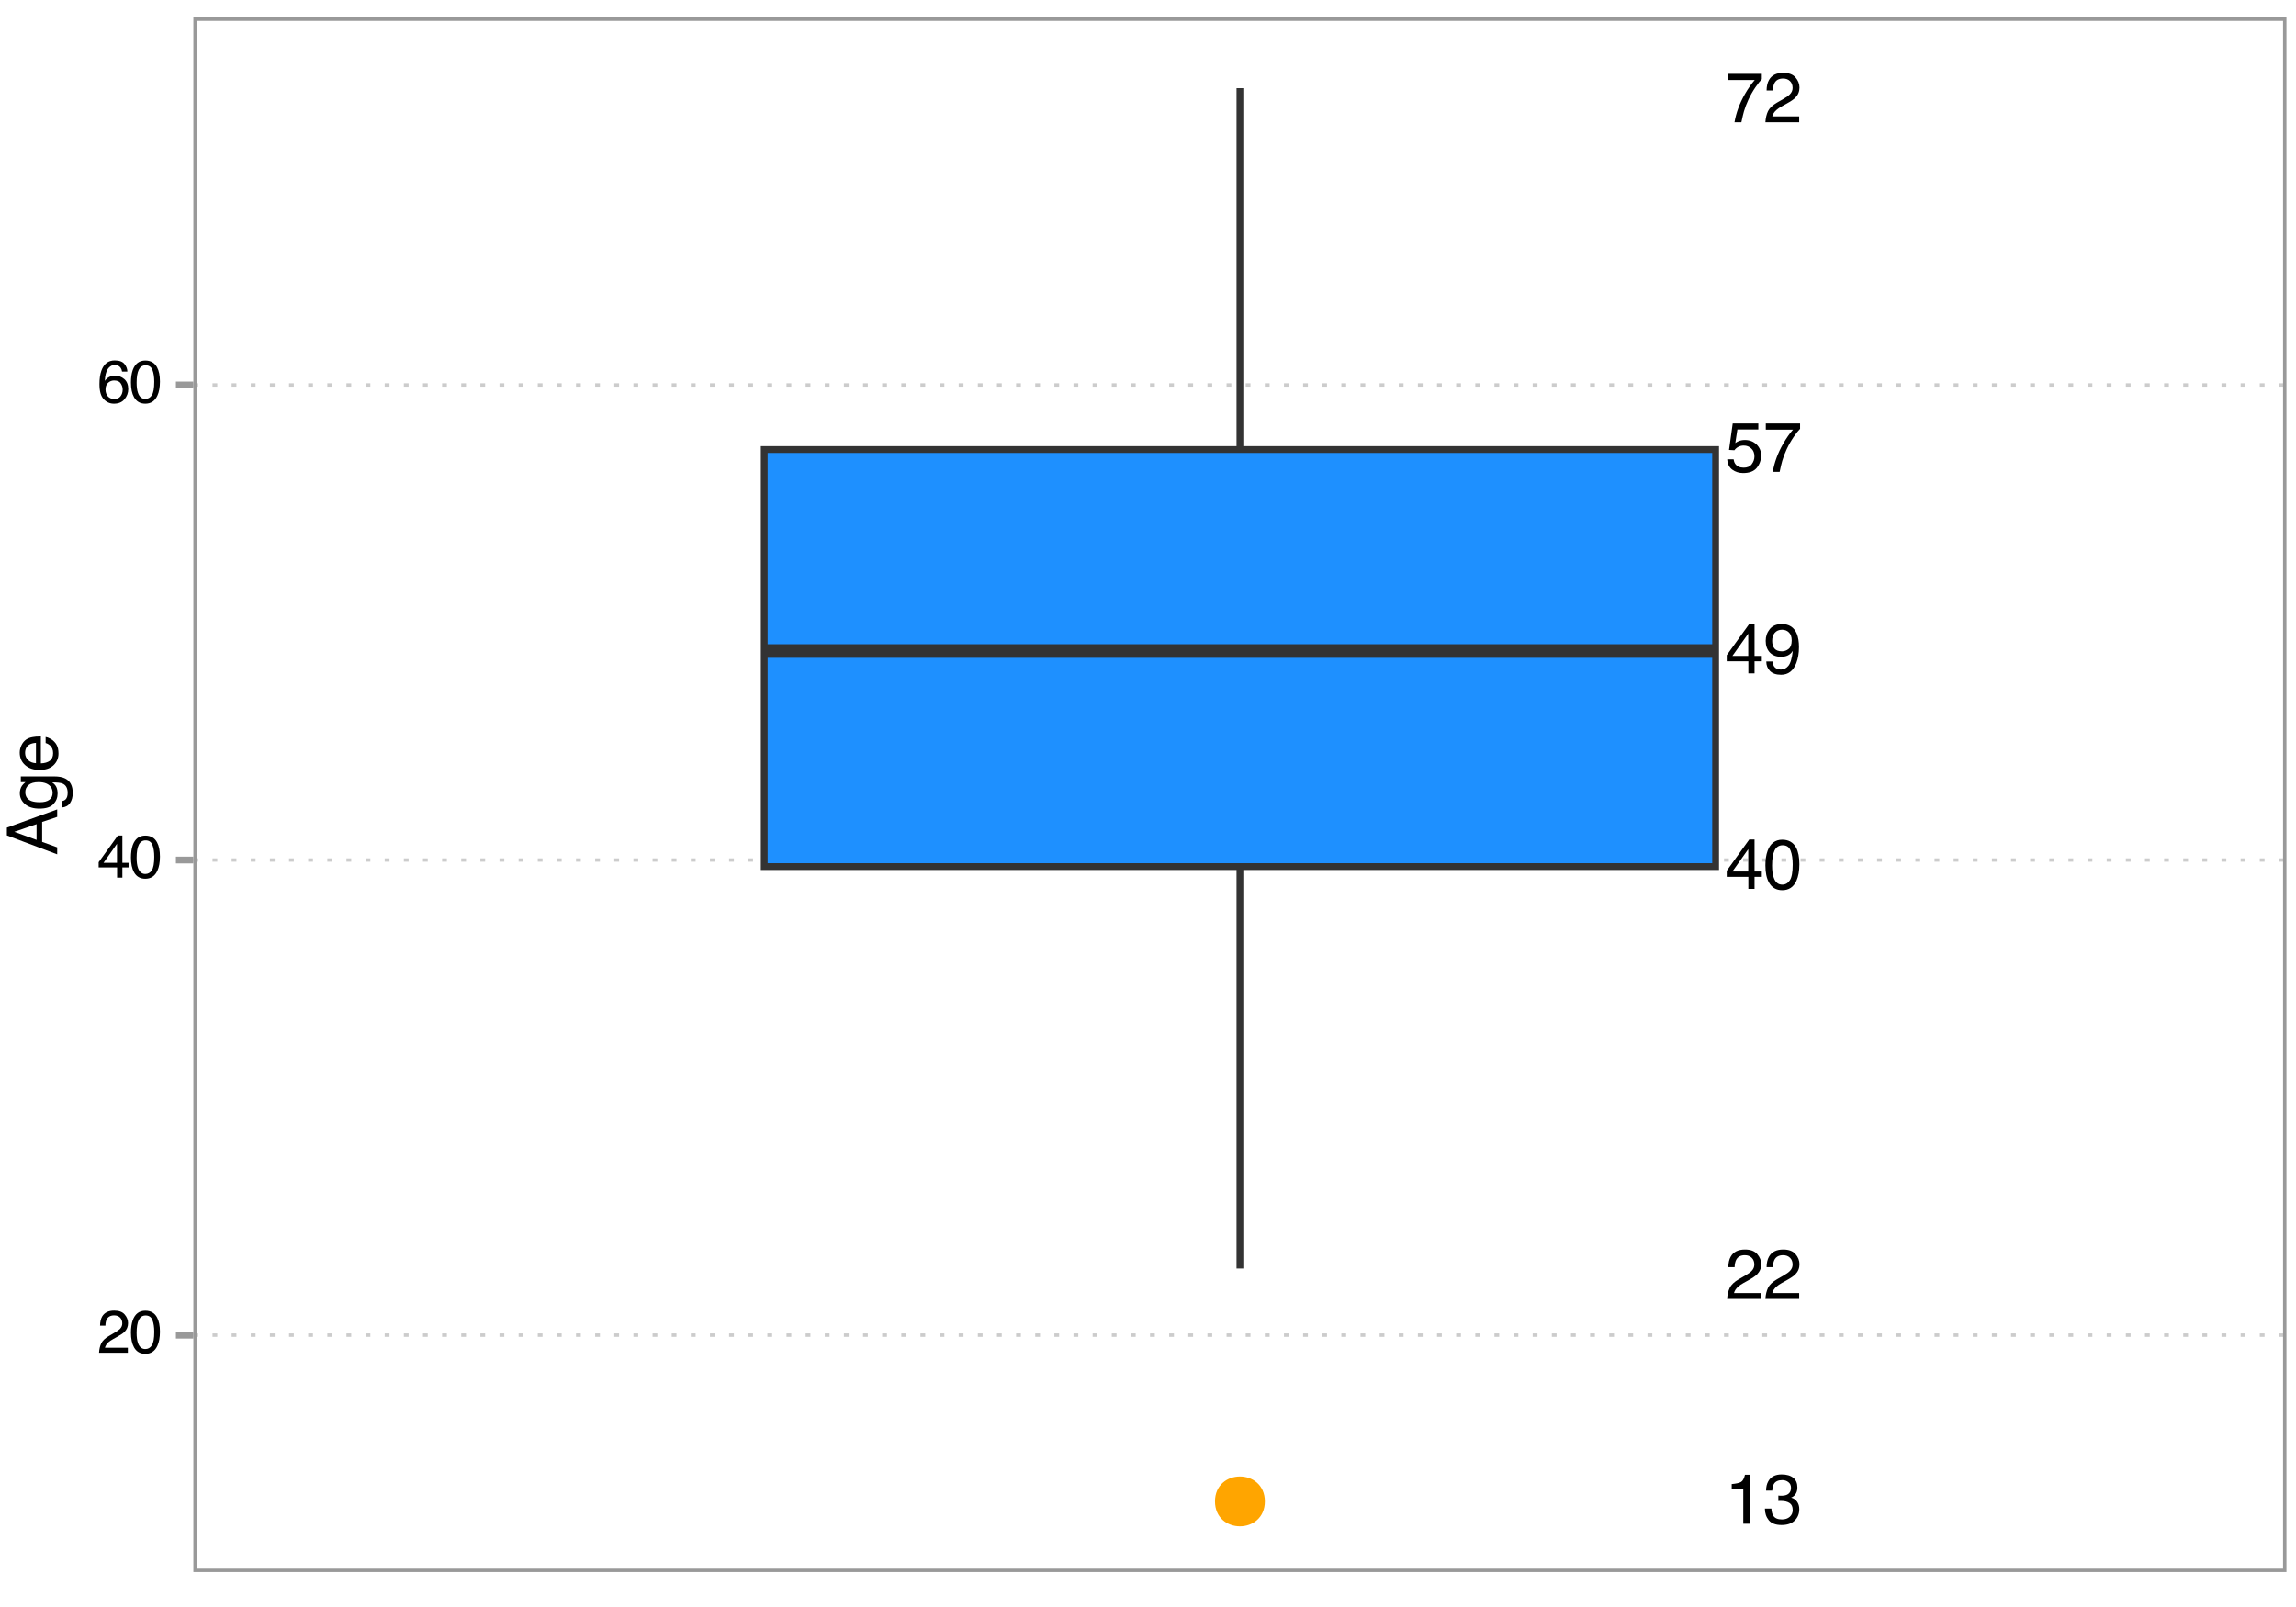
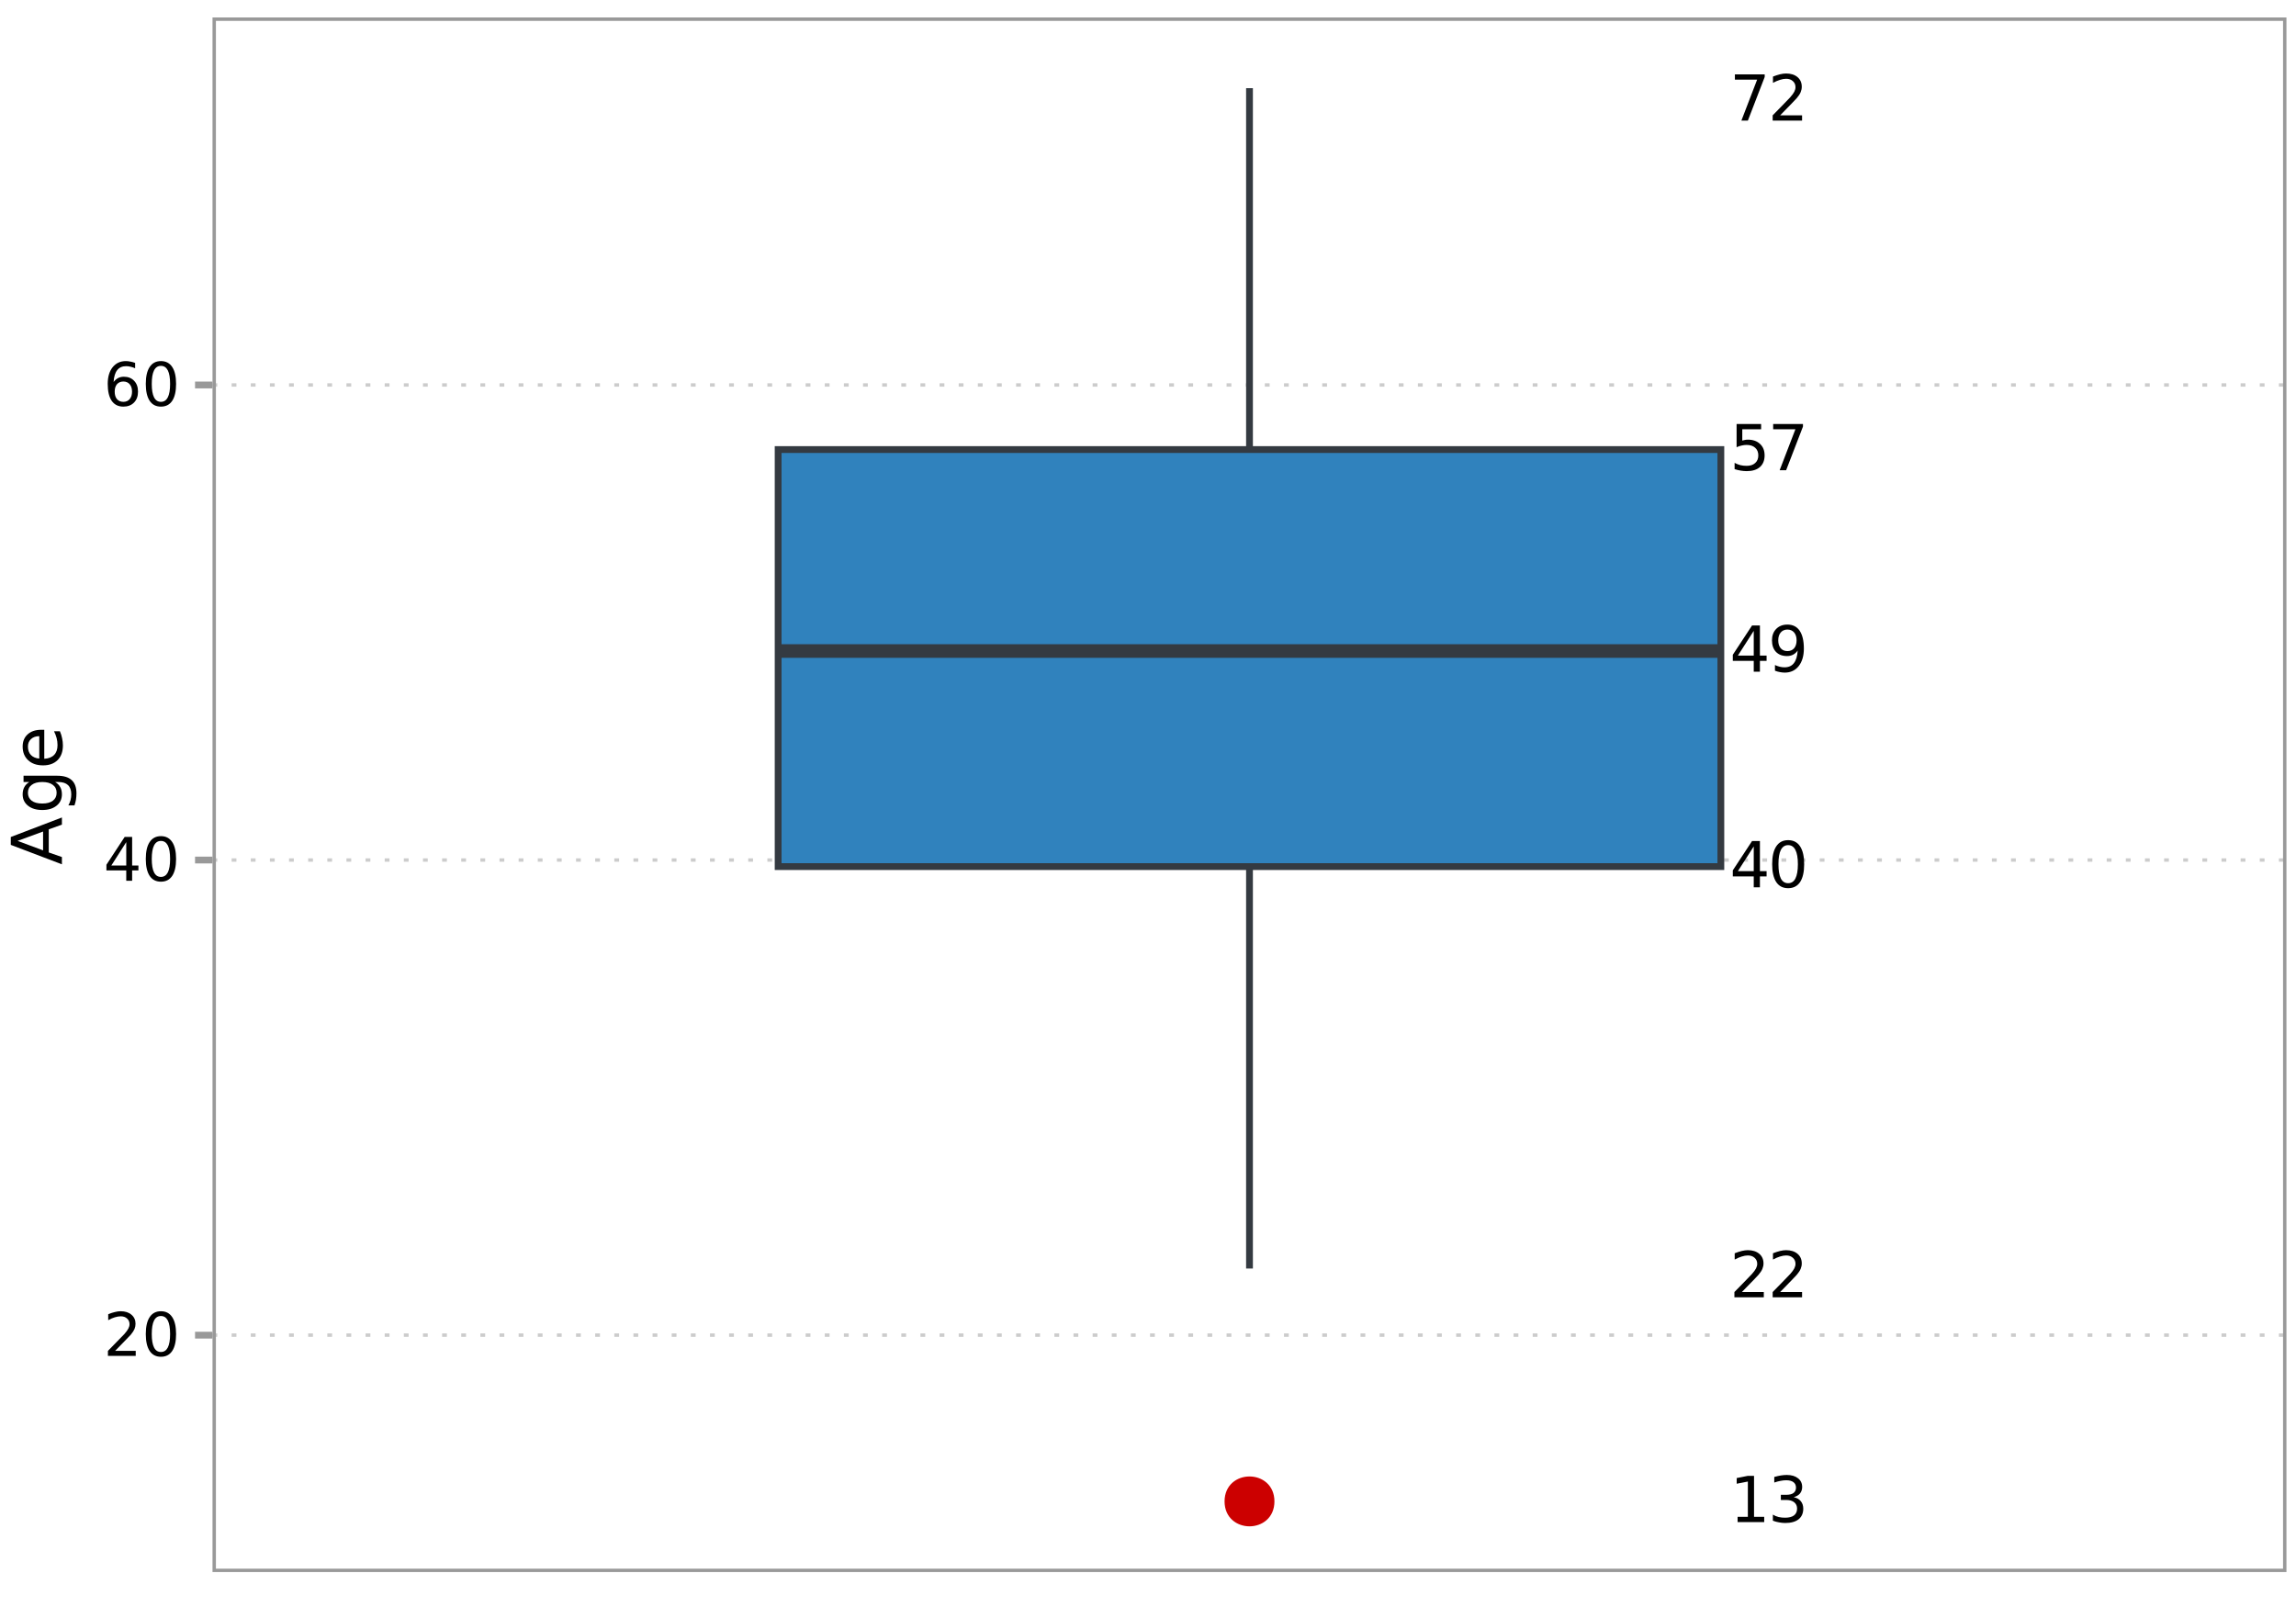
<svg xmlns="http://www.w3.org/2000/svg" xmlns:xlink="http://www.w3.org/1999/xlink" width="360" height="252" viewBox="0 0 360 252">
  <defs>
    <g>
      <g id="glyph-0-0">
-         <path d="M 0.359 0 L 0.359 -7.922 L 6.641 -7.922 L 6.641 0 Z M 5.656 -1 L 5.656 -6.938 L 1.344 -6.938 L 1.344 -1 Z M 5.656 -1 " />
+         <path d="M 0.5 1.766 L 0.5 -7.016 L 5.469 -7.016 L 5.469 1.766 Z M 1.047 1.203 L 4.922 1.203 L 4.922 -6.453 L 1.047 -6.453 Z M 1.047 1.203 " />
      </g>
      <g id="glyph-0-1">
-         <path d="M 1.062 -5.469 L 1.062 -6.219 C 1.758 -6.281 2.242 -6.391 2.516 -6.547 C 2.797 -6.711 3.004 -7.094 3.141 -7.688 L 3.906 -7.688 L 3.906 0 L 2.875 0 L 2.875 -5.469 Z M 1.062 -5.469 " />
+         <path d="M 1.234 -0.828 L 2.844 -0.828 L 2.844 -6.359 L 1.094 -6.016 L 1.094 -6.906 L 2.828 -7.25 L 3.812 -7.25 L 3.812 -0.828 L 5.406 -0.828 L 5.406 0 L 1.234 0 Z M 1.234 -0.828 " />
      </g>
      <g id="glyph-0-2">
-         <path d="M 2.875 0.203 C 1.957 0.203 1.289 -0.047 0.875 -0.547 C 0.469 -1.047 0.266 -1.656 0.266 -2.375 L 1.281 -2.375 C 1.32 -1.875 1.414 -1.508 1.562 -1.281 C 1.812 -0.875 2.266 -0.672 2.922 -0.672 C 3.43 -0.672 3.844 -0.805 4.156 -1.078 C 4.469 -1.359 4.625 -1.711 4.625 -2.141 C 4.625 -2.672 4.457 -3.039 4.125 -3.25 C 3.801 -3.469 3.348 -3.578 2.766 -3.578 C 2.703 -3.578 2.633 -3.578 2.562 -3.578 C 2.5 -3.578 2.438 -3.57 2.375 -3.562 L 2.375 -4.422 C 2.477 -4.41 2.562 -4.398 2.625 -4.391 C 2.695 -4.391 2.77 -4.391 2.844 -4.391 C 3.207 -4.391 3.508 -4.445 3.75 -4.562 C 4.156 -4.77 4.359 -5.129 4.359 -5.641 C 4.359 -6.023 4.219 -6.32 3.938 -6.531 C 3.664 -6.738 3.352 -6.844 3 -6.844 C 2.344 -6.844 1.895 -6.629 1.656 -6.203 C 1.52 -5.961 1.441 -5.625 1.422 -5.188 L 0.453 -5.188 C 0.453 -5.758 0.566 -6.25 0.797 -6.656 C 1.191 -7.375 1.891 -7.734 2.891 -7.734 C 3.68 -7.734 4.289 -7.555 4.719 -7.203 C 5.145 -6.859 5.359 -6.352 5.359 -5.688 C 5.359 -5.207 5.234 -4.82 4.984 -4.531 C 4.828 -4.344 4.625 -4.195 4.375 -4.094 C 4.781 -3.988 5.094 -3.773 5.312 -3.453 C 5.539 -3.141 5.656 -2.75 5.656 -2.281 C 5.656 -1.551 5.41 -0.953 4.922 -0.484 C 4.441 -0.023 3.758 0.203 2.875 0.203 Z M 2.875 0.203 " />
+         <path d="M 4.031 -3.906 C 4.508 -3.812 4.879 -3.602 5.141 -3.281 C 5.398 -2.969 5.531 -2.578 5.531 -2.109 C 5.531 -1.391 5.285 -0.832 4.797 -0.438 C 4.305 -0.051 3.609 0.141 2.703 0.141 C 2.391 0.141 2.07 0.109 1.75 0.047 C 1.426 -0.004 1.098 -0.094 0.766 -0.219 L 0.766 -1.172 C 1.035 -1.004 1.332 -0.879 1.656 -0.797 C 1.977 -0.723 2.316 -0.688 2.672 -0.688 C 3.285 -0.688 3.754 -0.805 4.078 -1.047 C 4.398 -1.297 4.562 -1.648 4.562 -2.109 C 4.562 -2.535 4.41 -2.867 4.109 -3.109 C 3.805 -3.348 3.391 -3.469 2.859 -3.469 L 2.016 -3.469 L 2.016 -4.281 L 2.891 -4.281 C 3.379 -4.281 3.75 -4.375 4 -4.562 C 4.258 -4.758 4.391 -5.039 4.391 -5.406 C 4.391 -5.781 4.254 -6.066 3.984 -6.266 C 3.723 -6.461 3.348 -6.562 2.859 -6.562 C 2.586 -6.562 2.297 -6.531 1.984 -6.469 C 1.68 -6.414 1.348 -6.328 0.984 -6.203 L 0.984 -7.078 C 1.348 -7.18 1.691 -7.258 2.016 -7.312 C 2.348 -7.363 2.656 -7.391 2.938 -7.391 C 3.688 -7.391 4.273 -7.219 4.703 -6.875 C 5.141 -6.539 5.359 -6.082 5.359 -5.5 C 5.359 -5.102 5.242 -4.766 5.016 -4.484 C 4.785 -4.211 4.457 -4.02 4.031 -3.906 Z M 4.031 -3.906 " />
      </g>
      <g id="glyph-0-3">
-         <path d="M 0.344 0 C 0.383 -0.664 0.52 -1.242 0.75 -1.734 C 0.988 -2.223 1.457 -2.672 2.156 -3.078 L 3.188 -3.672 C 3.656 -3.941 3.984 -4.176 4.172 -4.375 C 4.461 -4.664 4.609 -5.004 4.609 -5.391 C 4.609 -5.836 4.473 -6.191 4.203 -6.453 C 3.93 -6.723 3.57 -6.859 3.125 -6.859 C 2.457 -6.859 2 -6.609 1.75 -6.109 C 1.613 -5.836 1.535 -5.461 1.516 -4.984 L 0.531 -4.984 C 0.539 -5.66 0.664 -6.207 0.906 -6.625 C 1.32 -7.375 2.066 -7.75 3.141 -7.75 C 4.016 -7.75 4.656 -7.508 5.062 -7.031 C 5.477 -6.551 5.688 -6.02 5.688 -5.438 C 5.688 -4.82 5.469 -4.289 5.031 -3.844 C 4.781 -3.594 4.328 -3.285 3.672 -2.922 L 2.938 -2.516 C 2.582 -2.316 2.305 -2.129 2.109 -1.953 C 1.742 -1.641 1.516 -1.297 1.422 -0.922 L 5.641 -0.922 L 5.641 0 Z M 0.344 0 " />
+         <path d="M 1.906 -0.828 L 5.344 -0.828 L 5.344 0 L 0.734 0 L 0.734 -0.828 C 1.098 -1.211 1.602 -1.727 2.25 -2.375 C 2.895 -3.031 3.301 -3.453 3.469 -3.641 C 3.781 -3.992 4 -4.289 4.125 -4.531 C 4.25 -4.781 4.312 -5.02 4.312 -5.25 C 4.312 -5.633 4.176 -5.945 3.906 -6.188 C 3.633 -6.438 3.281 -6.562 2.844 -6.562 C 2.539 -6.562 2.219 -6.504 1.875 -6.391 C 1.531 -6.285 1.164 -6.129 0.781 -5.922 L 0.781 -6.906 C 1.176 -7.062 1.547 -7.18 1.891 -7.266 C 2.234 -7.348 2.547 -7.391 2.828 -7.391 C 3.578 -7.391 4.176 -7.203 4.625 -6.828 C 5.07 -6.453 5.297 -5.945 5.297 -5.312 C 5.297 -5.02 5.238 -4.738 5.125 -4.469 C 5.02 -4.195 4.816 -3.883 4.516 -3.531 C 4.43 -3.426 4.172 -3.148 3.734 -2.703 C 3.305 -2.254 2.695 -1.629 1.906 -0.828 Z M 1.906 -0.828 " />
      </g>
      <g id="glyph-0-4">
-         <path d="M 3.656 -2.734 L 3.656 -6.234 L 1.172 -2.734 Z M 3.672 0 L 3.672 -1.891 L 0.281 -1.891 L 0.281 -2.844 L 3.812 -7.75 L 4.641 -7.75 L 4.641 -2.734 L 5.781 -2.734 L 5.781 -1.891 L 4.641 -1.891 L 4.641 0 Z M 3.672 0 " />
+         <path d="M 3.766 -6.406 L 1.281 -2.531 L 3.766 -2.531 Z M 3.5 -7.25 L 4.734 -7.25 L 4.734 -2.531 L 5.781 -2.531 L 5.781 -1.703 L 4.734 -1.703 L 4.734 0 L 3.766 0 L 3.766 -1.703 L 0.484 -1.703 L 0.484 -2.656 Z M 3.5 -7.25 " />
      </g>
      <g id="glyph-0-5">
-         <path d="M 2.984 -7.719 C 3.984 -7.719 4.707 -7.305 5.156 -6.484 C 5.5 -5.848 5.672 -4.977 5.672 -3.875 C 5.672 -2.82 5.516 -1.953 5.203 -1.266 C 4.754 -0.285 4.016 0.203 2.984 0.203 C 2.055 0.203 1.363 -0.195 0.906 -1 C 0.531 -1.664 0.344 -2.566 0.344 -3.703 C 0.344 -4.578 0.457 -5.332 0.688 -5.969 C 1.113 -7.133 1.879 -7.719 2.984 -7.719 Z M 2.984 -0.672 C 3.484 -0.672 3.879 -0.895 4.172 -1.344 C 4.473 -1.789 4.625 -2.617 4.625 -3.828 C 4.625 -4.711 4.516 -5.438 4.297 -6 C 4.086 -6.562 3.672 -6.844 3.047 -6.844 C 2.473 -6.844 2.051 -6.57 1.781 -6.031 C 1.52 -5.5 1.391 -4.711 1.391 -3.672 C 1.391 -2.879 1.477 -2.242 1.656 -1.766 C 1.906 -1.035 2.348 -0.672 2.984 -0.672 Z M 2.984 -0.672 " />
+         <path d="M 3.156 -6.609 C 2.656 -6.609 2.273 -6.359 2.016 -5.859 C 1.766 -5.367 1.641 -4.625 1.641 -3.625 C 1.641 -2.625 1.766 -1.875 2.016 -1.375 C 2.273 -0.883 2.656 -0.641 3.156 -0.641 C 3.664 -0.641 4.047 -0.883 4.297 -1.375 C 4.555 -1.875 4.688 -2.625 4.688 -3.625 C 4.688 -4.625 4.555 -5.367 4.297 -5.859 C 4.047 -6.359 3.664 -6.609 3.156 -6.609 Z M 3.156 -7.391 C 3.977 -7.391 4.602 -7.066 5.031 -6.422 C 5.457 -5.773 5.672 -4.844 5.672 -3.625 C 5.672 -2.395 5.457 -1.457 5.031 -0.812 C 4.602 -0.176 3.977 0.141 3.156 0.141 C 2.344 0.141 1.723 -0.176 1.297 -0.812 C 0.867 -1.457 0.656 -2.395 0.656 -3.625 C 0.656 -4.844 0.867 -5.773 1.297 -6.422 C 1.723 -7.066 2.344 -7.391 3.156 -7.391 Z M 3.156 -7.391 " />
      </g>
      <g id="glyph-0-6">
-         <path d="M 1.469 -1.859 C 1.5 -1.328 1.707 -0.957 2.094 -0.75 C 2.289 -0.645 2.508 -0.594 2.75 -0.594 C 3.219 -0.594 3.613 -0.785 3.938 -1.172 C 4.27 -1.555 4.504 -2.344 4.641 -3.531 C 4.422 -3.188 4.148 -2.941 3.828 -2.797 C 3.516 -2.66 3.176 -2.594 2.812 -2.594 C 2.062 -2.594 1.469 -2.82 1.031 -3.281 C 0.602 -3.75 0.391 -4.352 0.391 -5.094 C 0.391 -5.789 0.602 -6.406 1.031 -6.938 C 1.457 -7.469 2.086 -7.734 2.922 -7.734 C 4.055 -7.734 4.836 -7.227 5.266 -6.219 C 5.492 -5.656 5.609 -4.957 5.609 -4.125 C 5.609 -3.176 5.469 -2.336 5.188 -1.609 C 4.719 -0.391 3.922 0.219 2.797 0.219 C 2.035 0.219 1.457 0.02 1.062 -0.375 C 0.676 -0.77 0.484 -1.266 0.484 -1.859 Z M 2.938 -3.453 C 3.32 -3.453 3.672 -3.578 3.984 -3.828 C 4.305 -4.086 4.469 -4.531 4.469 -5.156 C 4.469 -5.727 4.32 -6.148 4.031 -6.422 C 3.75 -6.703 3.391 -6.844 2.953 -6.844 C 2.473 -6.844 2.094 -6.68 1.812 -6.359 C 1.539 -6.047 1.406 -5.625 1.406 -5.094 C 1.406 -4.594 1.523 -4.191 1.766 -3.891 C 2.016 -3.598 2.406 -3.453 2.938 -3.453 Z M 2.938 -3.453 " />
+         <path d="M 1.094 -0.156 L 1.094 -1.047 C 1.344 -0.93 1.594 -0.844 1.844 -0.781 C 2.094 -0.719 2.336 -0.688 2.578 -0.688 C 3.234 -0.688 3.727 -0.906 4.062 -1.344 C 4.406 -1.781 4.602 -2.441 4.656 -3.328 C 4.469 -3.047 4.227 -2.828 3.938 -2.672 C 3.656 -2.523 3.336 -2.453 2.984 -2.453 C 2.254 -2.453 1.676 -2.672 1.25 -3.109 C 0.832 -3.555 0.625 -4.16 0.625 -4.922 C 0.625 -5.66 0.844 -6.254 1.281 -6.703 C 1.727 -7.16 2.316 -7.391 3.047 -7.391 C 3.891 -7.391 4.531 -7.066 4.969 -6.422 C 5.406 -5.773 5.625 -4.844 5.625 -3.625 C 5.625 -2.477 5.352 -1.562 4.812 -0.875 C 4.27 -0.195 3.539 0.141 2.625 0.141 C 2.383 0.141 2.133 0.113 1.875 0.062 C 1.625 0.02 1.363 -0.051 1.094 -0.156 Z M 3.047 -3.234 C 3.484 -3.234 3.832 -3.379 4.094 -3.672 C 4.352 -3.973 4.484 -4.391 4.484 -4.922 C 4.484 -5.441 4.352 -5.852 4.094 -6.156 C 3.832 -6.457 3.484 -6.609 3.047 -6.609 C 2.609 -6.609 2.258 -6.457 2 -6.156 C 1.738 -5.852 1.609 -5.441 1.609 -4.922 C 1.609 -4.391 1.738 -3.973 2 -3.672 C 2.258 -3.379 2.609 -3.234 3.047 -3.234 Z M 3.047 -3.234 " />
      </g>
      <g id="glyph-0-7">
-         <path d="M 1.359 -1.969 C 1.43 -1.414 1.691 -1.031 2.141 -0.812 C 2.367 -0.707 2.633 -0.656 2.938 -0.656 C 3.508 -0.656 3.93 -0.836 4.203 -1.203 C 4.484 -1.578 4.625 -1.984 4.625 -2.422 C 4.625 -2.961 4.457 -3.379 4.125 -3.672 C 3.801 -3.973 3.41 -4.125 2.953 -4.125 C 2.617 -4.125 2.332 -4.055 2.094 -3.922 C 1.852 -3.797 1.648 -3.617 1.484 -3.391 L 0.641 -3.438 L 1.219 -7.594 L 5.234 -7.594 L 5.234 -6.656 L 1.953 -6.656 L 1.625 -4.516 C 1.801 -4.648 1.973 -4.75 2.141 -4.812 C 2.422 -4.938 2.754 -5 3.141 -5 C 3.848 -5 4.445 -4.77 4.938 -4.312 C 5.426 -3.852 5.672 -3.273 5.672 -2.578 C 5.672 -1.848 5.445 -1.203 5 -0.641 C 4.551 -0.086 3.832 0.188 2.844 0.188 C 2.207 0.188 1.645 0.008 1.156 -0.344 C 0.676 -0.695 0.41 -1.238 0.359 -1.969 Z M 1.359 -1.969 " />
+         <path d="M 1.078 -7.25 L 4.922 -7.25 L 4.922 -6.422 L 1.969 -6.422 L 1.969 -4.656 C 2.113 -4.695 2.254 -4.727 2.391 -4.75 C 2.535 -4.781 2.68 -4.797 2.828 -4.797 C 3.641 -4.797 4.281 -4.57 4.75 -4.125 C 5.227 -3.688 5.469 -3.086 5.469 -2.328 C 5.469 -1.547 5.223 -0.938 4.734 -0.5 C 4.242 -0.07 3.555 0.141 2.672 0.141 C 2.367 0.141 2.055 0.113 1.734 0.062 C 1.422 0.008 1.098 -0.066 0.766 -0.172 L 0.766 -1.156 C 1.055 -1 1.359 -0.879 1.672 -0.797 C 1.984 -0.723 2.312 -0.688 2.656 -0.688 C 3.219 -0.688 3.66 -0.832 3.984 -1.125 C 4.316 -1.414 4.484 -1.816 4.484 -2.328 C 4.484 -2.836 4.316 -3.238 3.984 -3.531 C 3.66 -3.82 3.219 -3.969 2.656 -3.969 C 2.395 -3.969 2.133 -3.938 1.875 -3.875 C 1.613 -3.82 1.348 -3.734 1.078 -3.609 Z M 1.078 -7.25 " />
      </g>
      <g id="glyph-0-8">
-         <path d="M 5.781 -7.594 L 5.781 -6.75 C 5.531 -6.508 5.195 -6.086 4.781 -5.484 C 4.375 -4.891 4.008 -4.25 3.688 -3.562 C 3.375 -2.883 3.141 -2.27 2.984 -1.719 C 2.879 -1.363 2.742 -0.789 2.578 0 L 1.5 0 C 1.75 -1.477 2.289 -2.945 3.125 -4.406 C 3.613 -5.258 4.129 -6 4.672 -6.625 L 0.406 -6.625 L 0.406 -7.594 Z M 5.781 -7.594 " />
+         <path d="M 0.812 -7.25 L 5.484 -7.25 L 5.484 -6.844 L 2.844 0 L 1.828 0 L 4.297 -6.422 L 0.812 -6.422 Z M 0.812 -7.25 " />
      </g>
      <g id="glyph-1-0">
-         <path d="M 0.297 0 L 0.297 -6.766 L 5.672 -6.766 L 5.672 0 Z M 4.828 -0.844 L 4.828 -5.906 L 1.156 -5.906 L 1.156 -0.844 Z M 4.828 -0.844 " />
+         <path d="M 0.469 1.672 L 0.469 -6.641 L 5.188 -6.641 L 5.188 1.672 Z M 1 1.141 L 4.656 1.141 L 4.656 -6.109 L 1 -6.109 Z M 1 1.141 " />
      </g>
      <g id="glyph-1-1">
-         <path d="M 0.297 0 C 0.328 -0.562 0.441 -1.051 0.641 -1.469 C 0.848 -1.895 1.25 -2.281 1.844 -2.625 L 2.719 -3.141 C 3.113 -3.367 3.395 -3.562 3.562 -3.719 C 3.812 -3.977 3.938 -4.27 3.938 -4.594 C 3.938 -4.977 3.82 -5.285 3.594 -5.516 C 3.363 -5.742 3.055 -5.859 2.672 -5.859 C 2.098 -5.859 1.703 -5.641 1.484 -5.203 C 1.367 -4.973 1.305 -4.656 1.297 -4.25 L 0.453 -4.25 C 0.461 -4.82 0.566 -5.289 0.766 -5.656 C 1.129 -6.289 1.766 -6.609 2.672 -6.609 C 3.422 -6.609 3.969 -6.406 4.312 -6 C 4.664 -5.594 4.844 -5.141 4.844 -4.641 C 4.844 -4.109 4.66 -3.656 4.297 -3.281 C 4.078 -3.062 3.691 -2.801 3.141 -2.5 L 2.5 -2.141 C 2.207 -1.973 1.973 -1.816 1.797 -1.672 C 1.492 -1.398 1.301 -1.102 1.219 -0.781 L 4.812 -0.781 L 4.812 0 Z M 0.297 0 " />
+         <path d="M 1.812 -0.781 L 5.047 -0.781 L 5.047 0 L 0.688 0 L 0.688 -0.781 C 1.039 -1.145 1.52 -1.633 2.125 -2.25 C 2.738 -2.863 3.125 -3.258 3.281 -3.438 C 3.57 -3.77 3.773 -4.051 3.891 -4.281 C 4.016 -4.52 4.078 -4.75 4.078 -4.969 C 4.078 -5.332 3.945 -5.629 3.688 -5.859 C 3.438 -6.086 3.109 -6.203 2.703 -6.203 C 2.41 -6.203 2.098 -6.148 1.766 -6.047 C 1.441 -5.953 1.098 -5.801 0.734 -5.594 L 0.734 -6.531 C 1.109 -6.688 1.457 -6.801 1.781 -6.875 C 2.102 -6.957 2.398 -7 2.672 -7 C 3.391 -7 3.957 -6.816 4.375 -6.453 C 4.801 -6.098 5.016 -5.625 5.016 -5.031 C 5.016 -4.75 4.961 -4.477 4.859 -4.219 C 4.754 -3.969 4.562 -3.672 4.281 -3.328 C 4.195 -3.242 3.953 -2.988 3.547 -2.562 C 3.141 -2.133 2.562 -1.539 1.812 -0.781 Z M 1.812 -0.781 " />
      </g>
      <g id="glyph-1-2">
-         <path d="M 2.547 -6.594 C 3.398 -6.594 4.016 -6.238 4.391 -5.531 C 4.691 -4.988 4.844 -4.242 4.844 -3.297 C 4.844 -2.398 4.707 -1.66 4.438 -1.078 C 4.051 -0.242 3.422 0.172 2.547 0.172 C 1.754 0.172 1.164 -0.164 0.781 -0.844 C 0.457 -1.426 0.297 -2.195 0.297 -3.156 C 0.297 -3.906 0.391 -4.551 0.578 -5.094 C 0.941 -6.094 1.598 -6.594 2.547 -6.594 Z M 2.547 -0.578 C 2.973 -0.578 3.312 -0.766 3.562 -1.141 C 3.82 -1.523 3.953 -2.234 3.953 -3.266 C 3.953 -4.016 3.859 -4.629 3.672 -5.109 C 3.484 -5.598 3.125 -5.844 2.594 -5.844 C 2.113 -5.844 1.758 -5.613 1.531 -5.156 C 1.301 -4.695 1.188 -4.02 1.188 -3.125 C 1.188 -2.457 1.258 -1.922 1.406 -1.516 C 1.625 -0.891 2.004 -0.578 2.547 -0.578 Z M 2.547 -0.578 " />
+         <path d="M 3 -6.25 C 2.52 -6.25 2.16 -6.016 1.922 -5.547 C 1.68 -5.078 1.562 -4.367 1.562 -3.422 C 1.562 -2.484 1.68 -1.781 1.922 -1.312 C 2.16 -0.844 2.52 -0.609 3 -0.609 C 3.477 -0.609 3.836 -0.844 4.078 -1.312 C 4.316 -1.781 4.438 -2.484 4.438 -3.422 C 4.438 -4.367 4.316 -5.078 4.078 -5.547 C 3.836 -6.016 3.477 -6.25 3 -6.25 Z M 3 -7 C 3.77 -7 4.359 -6.691 4.766 -6.078 C 5.172 -5.473 5.375 -4.586 5.375 -3.422 C 5.375 -2.266 5.172 -1.379 4.766 -0.766 C 4.359 -0.16 3.77 0.141 3 0.141 C 2.227 0.141 1.641 -0.16 1.234 -0.766 C 0.828 -1.379 0.625 -2.266 0.625 -3.422 C 0.625 -4.586 0.828 -5.473 1.234 -6.078 C 1.641 -6.691 2.227 -7 3 -7 Z M 3 -7 " />
      </g>
      <g id="glyph-1-3">
-         <path d="M 3.109 -2.328 L 3.109 -5.312 L 1 -2.328 Z M 3.125 0 L 3.125 -1.609 L 0.234 -1.609 L 0.234 -2.422 L 3.25 -6.609 L 3.953 -6.609 L 3.953 -2.328 L 4.922 -2.328 L 4.922 -1.609 L 3.953 -1.609 L 3.953 0 Z M 3.125 0 " />
+         <path d="M 3.562 -6.062 L 1.219 -2.391 L 3.562 -2.391 Z M 3.312 -6.875 L 4.484 -6.875 L 4.484 -2.391 L 5.469 -2.391 L 5.469 -1.625 L 4.484 -1.625 L 4.484 0 L 3.562 0 L 3.562 -1.625 L 0.453 -1.625 L 0.453 -2.516 Z M 3.312 -6.875 " />
      </g>
      <g id="glyph-1-4">
-         <path d="M 2.75 -6.609 C 3.488 -6.609 4.004 -6.414 4.297 -6.031 C 4.586 -5.656 4.734 -5.266 4.734 -4.859 L 3.906 -4.859 C 3.863 -5.117 3.785 -5.32 3.672 -5.469 C 3.473 -5.75 3.172 -5.891 2.766 -5.891 C 2.305 -5.891 1.938 -5.676 1.656 -5.25 C 1.383 -4.82 1.234 -4.207 1.203 -3.406 C 1.398 -3.688 1.641 -3.895 1.922 -4.031 C 2.191 -4.156 2.488 -4.219 2.812 -4.219 C 3.363 -4.219 3.844 -4.039 4.25 -3.688 C 4.664 -3.332 4.875 -2.805 4.875 -2.109 C 4.875 -1.516 4.676 -0.984 4.281 -0.516 C 3.895 -0.055 3.344 0.172 2.625 0.172 C 2.008 0.172 1.477 -0.062 1.031 -0.531 C 0.582 -1 0.359 -1.785 0.359 -2.891 C 0.359 -3.711 0.457 -4.41 0.656 -4.984 C 1.039 -6.066 1.738 -6.609 2.75 -6.609 Z M 2.703 -0.562 C 3.129 -0.562 3.453 -0.707 3.672 -1 C 3.891 -1.289 4 -1.641 4 -2.047 C 4 -2.379 3.898 -2.695 3.703 -3 C 3.516 -3.312 3.164 -3.469 2.656 -3.469 C 2.301 -3.469 1.988 -3.348 1.719 -3.109 C 1.445 -2.867 1.312 -2.516 1.312 -2.047 C 1.312 -1.629 1.43 -1.273 1.672 -0.984 C 1.922 -0.703 2.266 -0.562 2.703 -0.562 Z M 2.703 -0.562 " />
+         <path d="M 3.109 -3.797 C 2.691 -3.797 2.359 -3.656 2.109 -3.375 C 1.867 -3.094 1.75 -2.703 1.75 -2.203 C 1.75 -1.711 1.867 -1.32 2.109 -1.031 C 2.359 -0.75 2.691 -0.609 3.109 -0.609 C 3.523 -0.609 3.852 -0.75 4.094 -1.031 C 4.344 -1.32 4.469 -1.711 4.469 -2.203 C 4.469 -2.703 4.344 -3.094 4.094 -3.375 C 3.852 -3.656 3.523 -3.797 3.109 -3.797 Z M 4.953 -6.719 L 4.953 -5.875 C 4.723 -5.977 4.488 -6.055 4.25 -6.109 C 4.008 -6.172 3.773 -6.203 3.547 -6.203 C 2.93 -6.203 2.461 -5.992 2.141 -5.578 C 1.816 -5.172 1.629 -4.551 1.578 -3.719 C 1.766 -3.977 1.992 -4.18 2.266 -4.328 C 2.535 -4.473 2.836 -4.547 3.172 -4.547 C 3.859 -4.547 4.398 -4.332 4.797 -3.906 C 5.203 -3.488 5.406 -2.922 5.406 -2.203 C 5.406 -1.492 5.195 -0.926 4.781 -0.5 C 4.363 -0.07 3.805 0.141 3.109 0.141 C 2.316 0.141 1.707 -0.16 1.281 -0.766 C 0.863 -1.379 0.656 -2.266 0.656 -3.422 C 0.656 -4.516 0.91 -5.383 1.422 -6.031 C 1.941 -6.676 2.633 -7 3.5 -7 C 3.738 -7 3.973 -6.973 4.203 -6.922 C 4.441 -6.879 4.691 -6.812 4.953 -6.719 Z M 4.953 -6.719 " />
      </g>
      <g id="glyph-2-0">
-         <path d="M 0 -0.359 L -7.891 -0.359 L -7.891 -6.625 L 0 -6.625 Z M -0.984 -5.625 L -6.906 -5.625 L -6.906 -1.344 L -0.984 -1.344 Z M -0.984 -5.625 " />
+         <path d="M 1.938 -0.547 L -7.75 -0.547 L -7.75 -6.047 L 1.938 -6.047 Z M 1.328 -1.172 L 1.328 -5.438 L -7.141 -5.438 L -7.141 -1.172 Z M 1.328 -1.172 " />
      </g>
      <g id="glyph-2-1">
-         <path d="M -3.234 -4.891 L -6.719 -3.688 L -3.234 -2.422 Z M -7.891 -3.125 L -7.891 -4.344 L 0 -7.203 L 0 -6.031 L -2.359 -5.234 L -2.359 -2.109 L 0 -1.25 L 0 -0.156 Z M -7.891 -3.125 " />
+         <path d="M -6.953 -3.766 L -2.953 -2.281 L -2.953 -5.234 Z M -8.016 -3.141 L -8.016 -4.375 L 0 -7.438 L 0 -6.312 L -2.062 -5.578 L -2.062 -1.953 L 0 -1.234 L 0 -0.094 Z M -8.016 -3.141 " />
      </g>
      <g id="glyph-2-2">
-         <path d="M -5.859 -2.734 C -5.859 -3.191 -5.742 -3.586 -5.516 -3.922 C -5.391 -4.098 -5.207 -4.285 -4.969 -4.484 L -5.703 -4.484 L -5.703 -5.375 L -0.469 -5.375 C 0.258 -5.375 0.836 -5.266 1.266 -5.047 C 2.047 -4.648 2.438 -3.895 2.438 -2.781 C 2.438 -2.156 2.297 -1.629 2.016 -1.203 C 1.734 -0.785 1.301 -0.551 0.719 -0.5 L 0.719 -1.484 C 0.969 -1.535 1.164 -1.629 1.312 -1.766 C 1.531 -1.984 1.641 -2.328 1.641 -2.797 C 1.641 -3.535 1.375 -4.02 0.844 -4.25 C 0.539 -4.383 -0.004 -4.445 -0.797 -4.438 C -0.504 -4.25 -0.285 -4.016 -0.141 -3.734 C -0.004 -3.461 0.062 -3.109 0.062 -2.672 C 0.062 -2.047 -0.156 -1.5 -0.594 -1.031 C -1.031 -0.562 -1.758 -0.328 -2.781 -0.328 C -3.75 -0.328 -4.504 -0.562 -5.047 -1.031 C -5.586 -1.5 -5.859 -2.066 -5.859 -2.734 Z M -2.906 -4.484 C -3.613 -4.484 -4.141 -4.332 -4.484 -4.031 C -4.828 -3.738 -5 -3.367 -5 -2.922 C -5 -2.234 -4.68 -1.766 -4.047 -1.516 C -3.703 -1.391 -3.254 -1.328 -2.703 -1.328 C -2.055 -1.328 -1.562 -1.457 -1.219 -1.719 C -0.883 -1.977 -0.719 -2.332 -0.719 -2.781 C -0.719 -3.469 -1.031 -3.957 -1.656 -4.25 C -2.008 -4.406 -2.426 -4.484 -2.906 -4.484 Z M -5.891 -2.859 Z M -5.891 -2.859 " />
+         <path d="M -3.078 -5 C -3.797 -5 -4.348 -4.848 -4.734 -4.547 C -5.129 -4.254 -5.328 -3.844 -5.328 -3.312 C -5.328 -2.781 -5.129 -2.363 -4.734 -2.062 C -4.348 -1.77 -3.797 -1.625 -3.078 -1.625 C -2.367 -1.625 -1.816 -1.77 -1.422 -2.062 C -1.023 -2.363 -0.828 -2.781 -0.828 -3.312 C -0.828 -3.844 -1.023 -4.254 -1.422 -4.547 C -1.816 -4.848 -2.367 -5 -3.078 -5 Z M -0.75 -5.984 C 0.281 -5.984 1.039 -5.754 1.531 -5.297 C 2.031 -4.848 2.281 -4.156 2.281 -3.219 C 2.281 -2.863 2.254 -2.531 2.203 -2.219 C 2.148 -1.914 2.07 -1.617 1.969 -1.328 L 1.016 -1.328 C 1.172 -1.617 1.285 -1.906 1.359 -2.188 C 1.43 -2.469 1.469 -2.758 1.469 -3.062 C 1.469 -3.707 1.297 -4.191 0.953 -4.516 C 0.617 -4.836 0.113 -5 -0.562 -5 L -1.062 -5 C -0.707 -4.789 -0.441 -4.523 -0.266 -4.203 C -0.086 -3.891 0 -3.508 0 -3.062 C 0 -2.32 -0.281 -1.727 -0.844 -1.281 C -1.406 -0.832 -2.148 -0.609 -3.078 -0.609 C -4.004 -0.609 -4.75 -0.832 -5.312 -1.281 C -5.875 -1.727 -6.156 -2.32 -6.156 -3.062 C -6.156 -3.508 -6.066 -3.891 -5.891 -4.203 C -5.723 -4.523 -5.461 -4.789 -5.109 -5 L -6.016 -5 L -6.016 -5.984 Z M -0.75 -5.984 " />
      </g>
      <g id="glyph-2-3">
-         <path d="M -5.875 -3.109 C -5.875 -3.516 -5.781 -3.906 -5.594 -4.281 C -5.406 -4.664 -5.156 -4.961 -4.844 -5.172 C -4.562 -5.359 -4.223 -5.484 -3.828 -5.547 C -3.566 -5.609 -3.145 -5.641 -2.562 -5.641 L -2.562 -1.422 C -1.977 -1.441 -1.508 -1.578 -1.156 -1.828 C -0.812 -2.086 -0.641 -2.488 -0.641 -3.031 C -0.641 -3.539 -0.805 -3.945 -1.141 -4.25 C -1.328 -4.414 -1.551 -4.535 -1.812 -4.609 L -1.812 -5.562 C -1.594 -5.531 -1.352 -5.441 -1.094 -5.297 C -0.832 -5.16 -0.625 -5.004 -0.469 -4.828 C -0.176 -4.535 0.02 -4.176 0.125 -3.75 C 0.176 -3.508 0.203 -3.242 0.203 -2.953 C 0.203 -2.234 -0.055 -1.625 -0.578 -1.125 C -1.098 -0.633 -1.828 -0.391 -2.766 -0.391 C -3.691 -0.391 -4.441 -0.641 -5.016 -1.141 C -5.586 -1.641 -5.875 -2.297 -5.875 -3.109 Z M -3.328 -4.641 C -3.754 -4.609 -4.094 -4.52 -4.344 -4.375 C -4.801 -4.102 -5.031 -3.66 -5.031 -3.047 C -5.031 -2.598 -4.867 -2.223 -4.547 -1.922 C -4.234 -1.629 -3.828 -1.473 -3.328 -1.453 Z M -5.891 -3.016 Z M -5.891 -3.016 " />
+         <path d="M -3.25 -6.188 L -2.766 -6.188 L -2.766 -1.641 C -2.086 -1.68 -1.57 -1.883 -1.219 -2.25 C -0.863 -2.613 -0.688 -3.125 -0.688 -3.781 C -0.688 -4.164 -0.734 -4.535 -0.828 -4.891 C -0.922 -5.242 -1.055 -5.598 -1.234 -5.953 L -0.312 -5.953 C -0.156 -5.598 -0.039 -5.234 0.031 -4.859 C 0.113 -4.484 0.156 -4.109 0.156 -3.734 C 0.156 -2.766 -0.117 -2 -0.672 -1.438 C -1.234 -0.883 -1.992 -0.609 -2.953 -0.609 C -3.93 -0.609 -4.707 -0.875 -5.281 -1.406 C -5.863 -1.938 -6.156 -2.656 -6.156 -3.562 C -6.156 -4.363 -5.895 -5 -5.375 -5.469 C -4.852 -5.945 -4.145 -6.188 -3.25 -6.188 Z M -3.547 -5.188 C -4.086 -5.188 -4.52 -5.035 -4.844 -4.734 C -5.164 -4.441 -5.328 -4.051 -5.328 -3.562 C -5.328 -3.008 -5.172 -2.566 -4.859 -2.234 C -4.547 -1.91 -4.109 -1.723 -3.547 -1.672 Z M -3.547 -5.188 " />
      </g>
    </g>
    <clipPath id="clip-0">
-       <path clip-rule="nonzero" d="M 30.32 209 L 358.504 209 L 358.504 210 L 30.32 210 Z M 30.32 209 " />
+       <path clip-rule="nonzero" d="M 33.32 209 L 358.504 209 L 358.504 210 L 33.32 210 Z M 33.32 209 " />
    </clipPath>
    <clipPath id="clip-1">
-       <path clip-rule="nonzero" d="M 30.32 134 L 358.504 134 L 358.504 136 L 30.32 136 Z M 30.32 134 " />
+       <path clip-rule="nonzero" d="M 33.32 134 L 358.504 134 L 358.504 136 L 33.32 136 Z M 33.32 134 " />
    </clipPath>
    <clipPath id="clip-2">
-       <path clip-rule="nonzero" d="M 30.32 60 L 358.504 60 L 358.504 61 L 30.32 61 Z M 30.32 60 " />
+       <path clip-rule="nonzero" d="M 33.32 60 L 358.504 60 L 358.504 61 L 33.32 61 Z M 33.32 60 " />
    </clipPath>
    <clipPath id="clip-3">
-       <path clip-rule="nonzero" d="M 30.32 2.738 L 358.504 2.738 L 358.504 246.52 L 30.32 246.52 Z M 30.32 2.738 " />
+       <path clip-rule="nonzero" d="M 33.32 2.738 L 358.504 2.738 L 358.504 246.52 L 33.32 246.52 Z M 33.32 2.738 " />
    </clipPath>
  </defs>
  <rect x="-36" y="-25.2" width="432" height="302.4" fill="rgb(100%, 100%, 100%)" fill-opacity="1" />
  <g clip-path="url(#clip-0)">
-     <path fill="none" stroke-width="0.533" stroke-linecap="butt" stroke-linejoin="round" stroke="rgb(80%, 80%, 80%)" stroke-opacity="1" stroke-dasharray="0.75 2.25" stroke-miterlimit="10" d="M 30.32 209.367 L 358.504 209.367 " />
+     <path fill="none" stroke-width="0.533" stroke-linecap="butt" stroke-linejoin="round" stroke="rgb(80%, 80%, 80%)" stroke-opacity="1" stroke-dasharray="0.75 2.25" stroke-miterlimit="10" d="M 33.32 209.367 L 358.504 209.367 " />
  </g>
  <g clip-path="url(#clip-1)">
-     <path fill="none" stroke-width="0.533" stroke-linecap="butt" stroke-linejoin="round" stroke="rgb(80%, 80%, 80%)" stroke-opacity="1" stroke-dasharray="0.75 2.25" stroke-miterlimit="10" d="M 30.32 134.867 L 358.504 134.867 " />
+     <path fill="none" stroke-width="0.533" stroke-linecap="butt" stroke-linejoin="round" stroke="rgb(80%, 80%, 80%)" stroke-opacity="1" stroke-dasharray="0.75 2.25" stroke-miterlimit="10" d="M 33.32 134.867 L 358.504 134.867 " />
  </g>
  <g clip-path="url(#clip-2)">
-     <path fill="none" stroke-width="0.533" stroke-linecap="butt" stroke-linejoin="round" stroke="rgb(80%, 80%, 80%)" stroke-opacity="1" stroke-dasharray="0.75 2.25" stroke-miterlimit="10" d="M 30.32 60.371 L 358.504 60.371 " />
+     <path fill="none" stroke-width="0.533" stroke-linecap="butt" stroke-linejoin="round" stroke="rgb(80%, 80%, 80%)" stroke-opacity="1" stroke-dasharray="0.75 2.25" stroke-miterlimit="10" d="M 33.32 60.371 L 358.504 60.371 " />
  </g>
-   <path fill-rule="nonzero" fill="rgb(100%, 64.706%, 0%)" fill-opacity="1" stroke-width="0.709" stroke-linecap="round" stroke-linejoin="round" stroke="rgb(100%, 64.706%, 0%)" stroke-opacity="1" stroke-miterlimit="10" d="M 197.969 235.441 C 197.969 240.18 190.859 240.18 190.859 235.441 C 190.859 230.699 197.969 230.699 197.969 235.441 " />
-   <path fill="none" stroke-width="1.067" stroke-linecap="butt" stroke-linejoin="round" stroke="rgb(20%, 20%, 20%)" stroke-opacity="1" stroke-miterlimit="10" d="M 194.414 70.496 L 194.414 13.82 " />
-   <path fill="none" stroke-width="1.067" stroke-linecap="butt" stroke-linejoin="round" stroke="rgb(20%, 20%, 20%)" stroke-opacity="1" stroke-miterlimit="10" d="M 194.414 135.895 L 194.414 198.926 " />
-   <path fill-rule="nonzero" fill="rgb(11.765%, 56.471%, 100%)" fill-opacity="1" stroke-width="1.067" stroke-linecap="butt" stroke-linejoin="miter" stroke="rgb(20%, 20%, 20%)" stroke-opacity="1" stroke-miterlimit="10" d="M 119.828 70.496 L 119.828 135.895 L 269 135.895 L 269 70.496 Z M 119.828 70.496 " />
-   <path fill="none" stroke-width="2.134" stroke-linecap="butt" stroke-linejoin="miter" stroke="rgb(20%, 20%, 20%)" stroke-opacity="1" stroke-miterlimit="10" d="M 119.828 102.09 L 269 102.09 " />
+   <path fill-rule="nonzero" fill="rgb(80%, 0%, 0%)" fill-opacity="1" stroke-width="0.709" stroke-linecap="round" stroke-linejoin="round" stroke="rgb(80%, 0%, 0%)" stroke-opacity="1" stroke-miterlimit="10" d="M 199.469 235.441 C 199.469 240.18 192.359 240.18 192.359 235.441 C 192.359 230.699 199.469 230.699 199.469 235.441 " />
+   <path fill="none" stroke-width="1.067" stroke-linecap="butt" stroke-linejoin="round" stroke="rgb(20.392%, 22.745%, 25.49%)" stroke-opacity="1" stroke-miterlimit="10" d="M 195.914 70.496 L 195.914 13.82 " />
+   <path fill="none" stroke-width="1.067" stroke-linecap="butt" stroke-linejoin="round" stroke="rgb(20.392%, 22.745%, 25.49%)" stroke-opacity="1" stroke-miterlimit="10" d="M 195.914 135.895 L 195.914 198.926 " />
+   <path fill-rule="nonzero" fill="rgb(18.824%, 50.98%, 74.118%)" fill-opacity="1" stroke-width="1.067" stroke-linecap="butt" stroke-linejoin="miter" stroke="rgb(20.392%, 22.745%, 25.49%)" stroke-opacity="1" stroke-miterlimit="10" d="M 122.008 70.496 L 122.008 135.895 L 269.82 135.895 L 269.82 70.496 Z M 122.008 70.496 " />
+   <path fill="none" stroke-width="2.134" stroke-linecap="butt" stroke-linejoin="miter" stroke="rgb(20.392%, 22.745%, 25.49%)" stroke-opacity="1" stroke-miterlimit="10" d="M 122.008 102.09 L 269.82 102.09 " />
  <g fill="rgb(0%, 0%, 0%)" fill-opacity="1">
-     <use xlink:href="#glyph-0-1" x="270.461" y="238.941" />
-     <use xlink:href="#glyph-0-2" x="276.461" y="238.941" />
+     <use xlink:href="#glyph-0-1" x="271.211" y="238.685" />
+     <use xlink:href="#glyph-0-2" x="277.211" y="238.685" />
  </g>
  <g fill="rgb(0%, 0%, 0%)" fill-opacity="1">
-     <use xlink:href="#glyph-0-3" x="270.461" y="203.691" />
-     <use xlink:href="#glyph-0-3" x="276.461" y="203.691" />
+     <use xlink:href="#glyph-0-3" x="271.211" y="203.435" />
+     <use xlink:href="#glyph-0-3" x="277.211" y="203.435" />
  </g>
  <g fill="rgb(0%, 0%, 0%)" fill-opacity="1">
-     <use xlink:href="#glyph-0-4" x="270.461" y="139.395" />
-     <use xlink:href="#glyph-0-5" x="276.461" y="139.395" />
+     <use xlink:href="#glyph-0-4" x="271.211" y="139.138" />
+     <use xlink:href="#glyph-0-5" x="277.211" y="139.138" />
  </g>
  <g fill="rgb(0%, 0%, 0%)" fill-opacity="1">
-     <use xlink:href="#glyph-0-4" x="270.461" y="105.59" />
-     <use xlink:href="#glyph-0-6" x="276.461" y="105.59" />
+     <use xlink:href="#glyph-0-4" x="271.211" y="105.333" />
+     <use xlink:href="#glyph-0-6" x="277.211" y="105.333" />
  </g>
  <g fill="rgb(0%, 0%, 0%)" fill-opacity="1">
-     <use xlink:href="#glyph-0-7" x="270.461" y="73.996" />
-     <use xlink:href="#glyph-0-8" x="276.461" y="73.996" />
+     <use xlink:href="#glyph-0-7" x="271.211" y="73.739" />
+     <use xlink:href="#glyph-0-8" x="277.211" y="73.739" />
  </g>
  <g fill="rgb(0%, 0%, 0%)" fill-opacity="1">
-     <use xlink:href="#glyph-0-8" x="270.461" y="19.172" />
-     <use xlink:href="#glyph-0-3" x="276.461" y="19.172" />
+     <use xlink:href="#glyph-0-8" x="271.211" y="18.915" />
+     <use xlink:href="#glyph-0-3" x="277.211" y="18.915" />
  </g>
  <g clip-path="url(#clip-3)">
-     <path fill="none" stroke-width="1.067" stroke-linecap="round" stroke-linejoin="round" stroke="rgb(60%, 60%, 60%)" stroke-opacity="1" stroke-miterlimit="10" d="M 30.32 246.52 L 358.504 246.52 L 358.504 2.738 L 30.32 2.738 Z M 30.32 246.52 " />
+     <path fill="none" stroke-width="1.067" stroke-linecap="round" stroke-linejoin="round" stroke="rgb(60%, 60%, 60%)" stroke-opacity="1" stroke-miterlimit="10" d="M 33.32 246.52 L 358.504 246.52 L 358.504 2.738 L 33.32 2.738 Z M 33.32 246.52 " />
  </g>
  <g fill="rgb(0%, 0%, 0%)" fill-opacity="1">
-     <use xlink:href="#glyph-1-1" x="15.234" y="212.128" />
-     <use xlink:href="#glyph-1-2" x="20.234" y="212.128" />
+     <use xlink:href="#glyph-1-1" x="16.234" y="212.619" />
+     <use xlink:href="#glyph-1-2" x="22.234" y="212.619" />
  </g>
  <g fill="rgb(0%, 0%, 0%)" fill-opacity="1">
-     <use xlink:href="#glyph-1-3" x="15.234" y="137.628" />
-     <use xlink:href="#glyph-1-2" x="20.234" y="137.628" />
+     <use xlink:href="#glyph-1-3" x="16.234" y="138.119" />
+     <use xlink:href="#glyph-1-2" x="22.234" y="138.119" />
  </g>
  <g fill="rgb(0%, 0%, 0%)" fill-opacity="1">
-     <use xlink:href="#glyph-1-4" x="15.234" y="63.132" />
-     <use xlink:href="#glyph-1-2" x="20.234" y="63.132" />
+     <use xlink:href="#glyph-1-4" x="16.234" y="63.623" />
+     <use xlink:href="#glyph-1-2" x="22.234" y="63.623" />
  </g>
-   <path fill="none" stroke-width="1.067" stroke-linecap="butt" stroke-linejoin="round" stroke="rgb(60%, 60%, 60%)" stroke-opacity="1" stroke-miterlimit="10" d="M 27.582 209.367 L 30.32 209.367 " />
-   <path fill="none" stroke-width="1.067" stroke-linecap="butt" stroke-linejoin="round" stroke="rgb(60%, 60%, 60%)" stroke-opacity="1" stroke-miterlimit="10" d="M 27.582 134.867 L 30.32 134.867 " />
-   <path fill="none" stroke-width="1.067" stroke-linecap="butt" stroke-linejoin="round" stroke="rgb(60%, 60%, 60%)" stroke-opacity="1" stroke-miterlimit="10" d="M 27.582 60.371 L 30.32 60.371 " />
+   <path fill="none" stroke-width="1.067" stroke-linecap="butt" stroke-linejoin="round" stroke="rgb(60%, 60%, 60%)" stroke-opacity="1" stroke-miterlimit="10" d="M 30.582 209.367 L 33.32 209.367 " />
+   <path fill="none" stroke-width="1.067" stroke-linecap="butt" stroke-linejoin="round" stroke="rgb(60%, 60%, 60%)" stroke-opacity="1" stroke-miterlimit="10" d="M 30.582 134.867 L 33.32 134.867 " />
+   <path fill="none" stroke-width="1.067" stroke-linecap="butt" stroke-linejoin="round" stroke="rgb(60%, 60%, 60%)" stroke-opacity="1" stroke-miterlimit="10" d="M 30.582 60.371 L 33.32 60.371 " />
  <g fill="rgb(0%, 0%, 0%)" fill-opacity="1">
-     <use xlink:href="#glyph-2-1" x="8.967" y="134.129" />
-     <use xlink:href="#glyph-2-2" x="8.967" y="127.129" />
-     <use xlink:href="#glyph-2-3" x="8.967" y="121.129" />
+     <use xlink:href="#glyph-2-1" x="9.707" y="135.629" />
+     <use xlink:href="#glyph-2-2" x="9.707" y="127.629" />
+     <use xlink:href="#glyph-2-3" x="9.707" y="120.629" />
  </g>
</svg>
